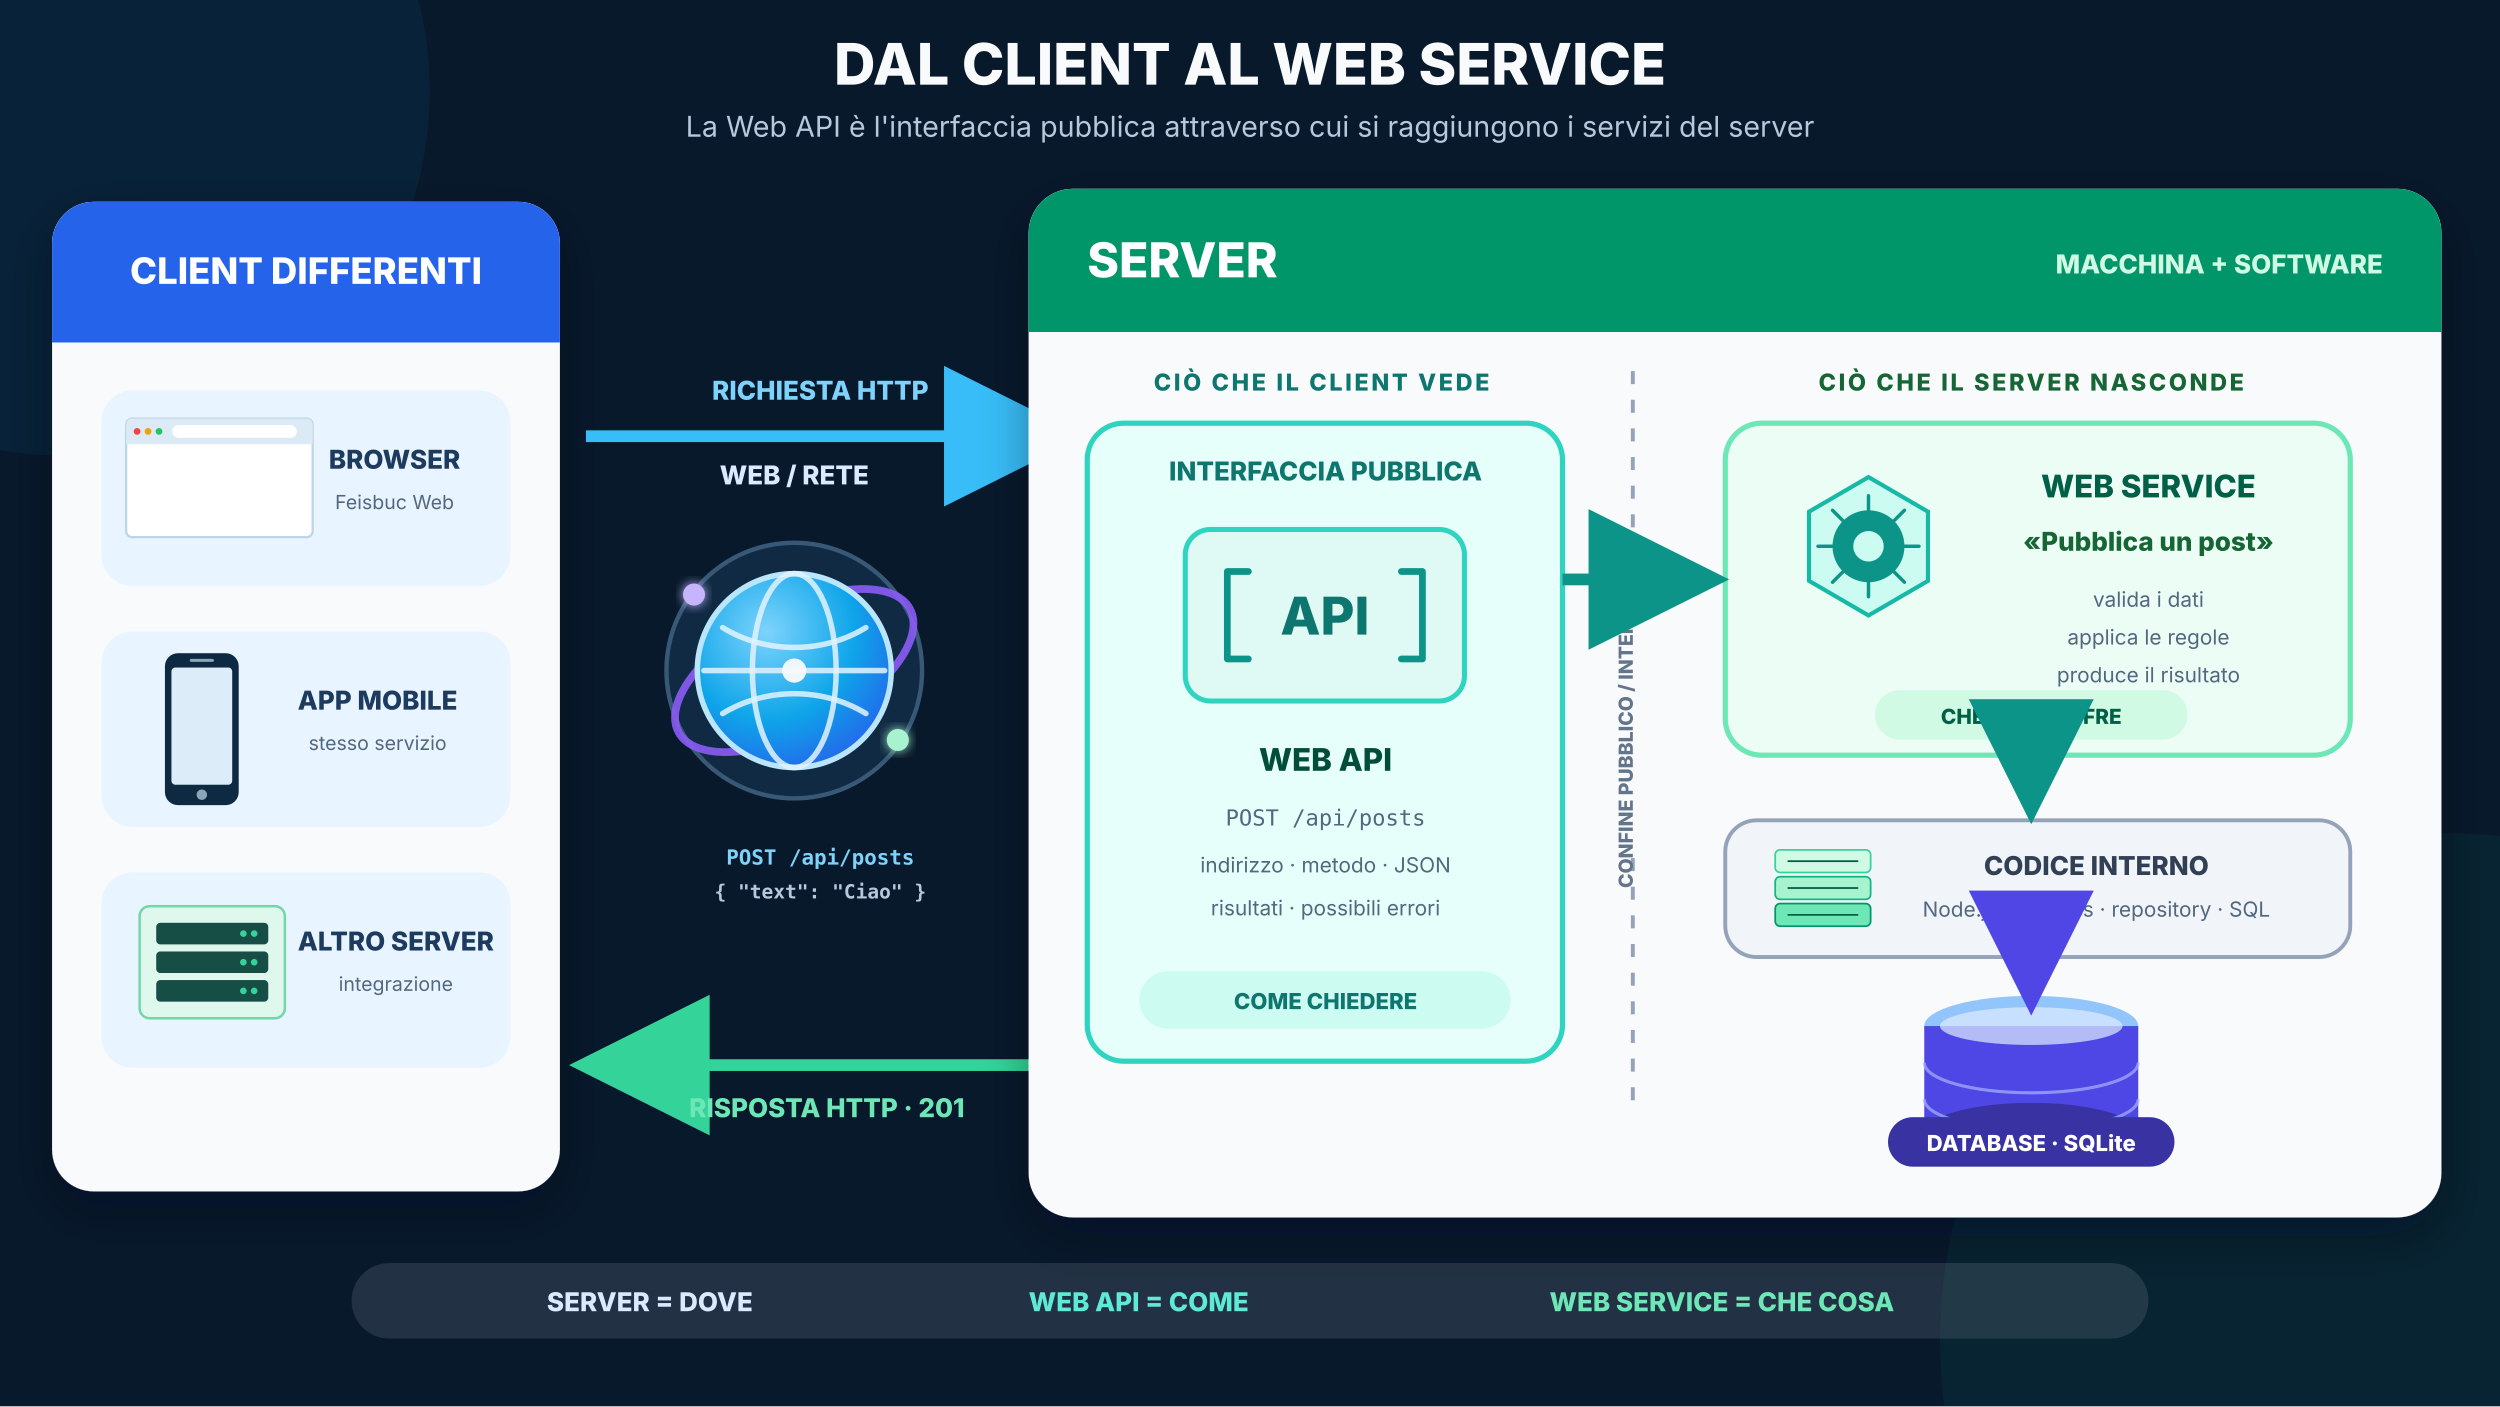
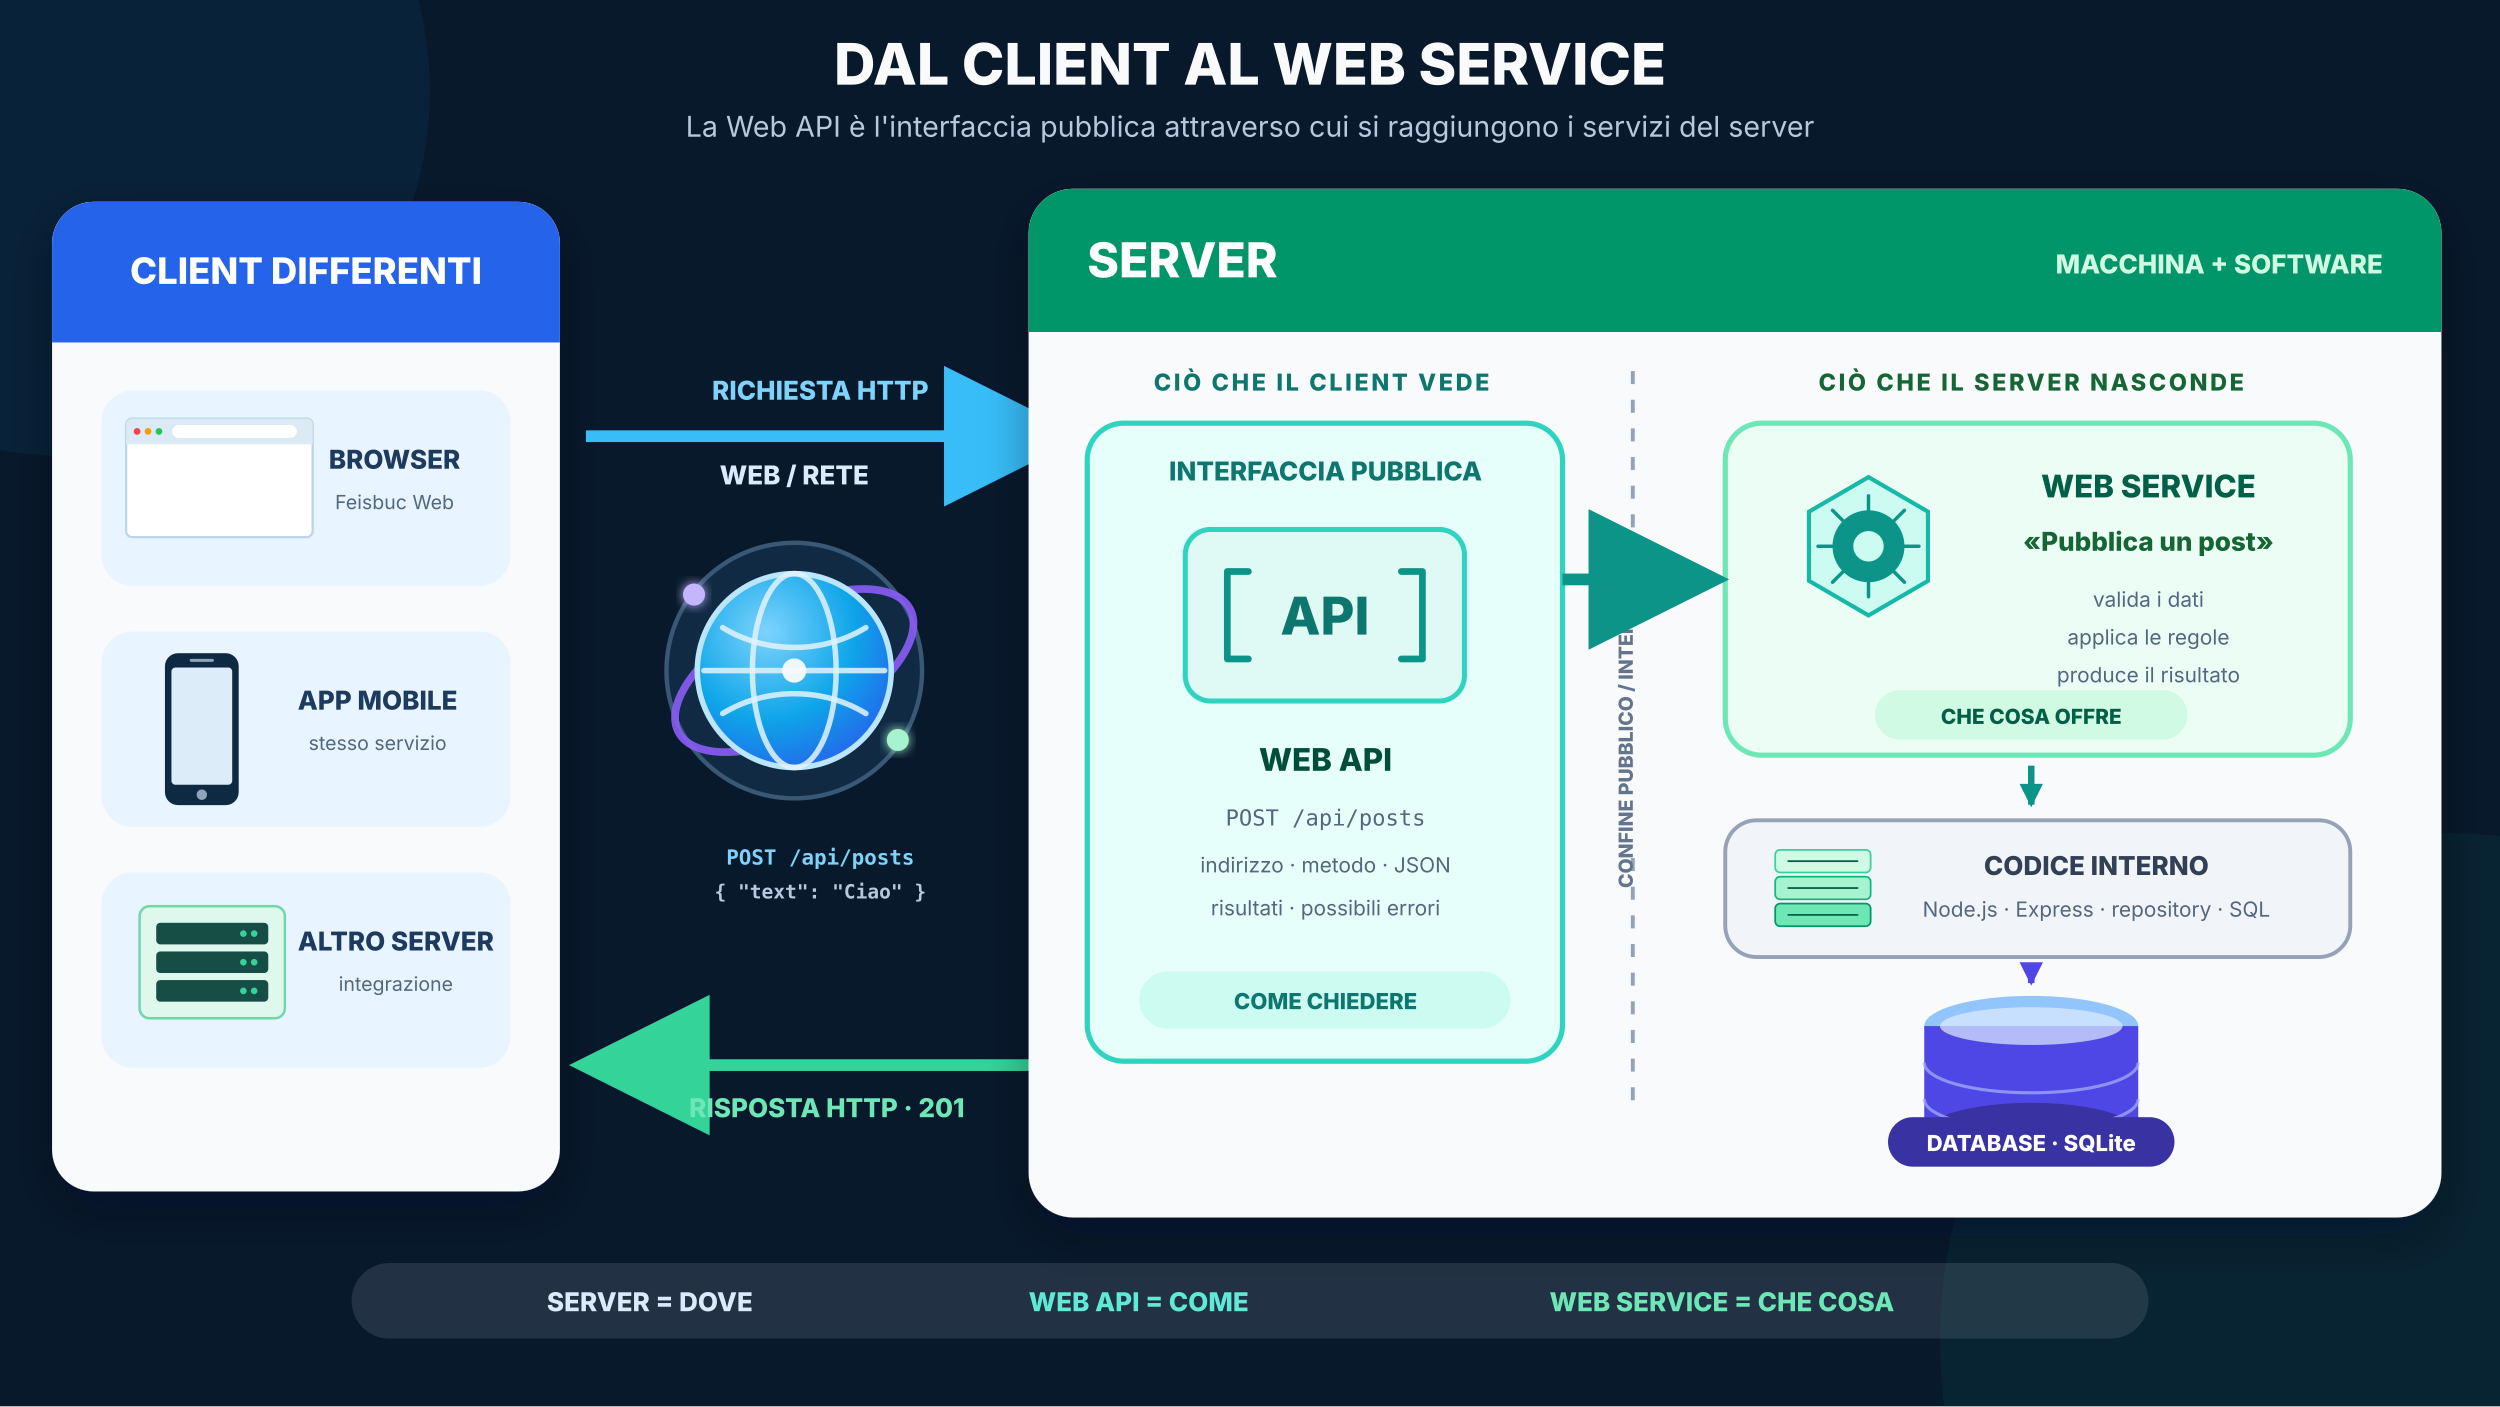
<svg xmlns="http://www.w3.org/2000/svg" width="1920" height="1080" viewBox="0 0 1920 1080" role="img" aria-labelledby="title desc">
  <defs>
    <style>
      .tpsi-line{fill:none;stroke-linecap:round;stroke-linejoin:round;stroke-width:8}
      .tpsi-thin{fill:none;stroke-linecap:round;stroke-linejoin:round;stroke-width:5}
      .tpsi-label{font-family:Inter,Arial,sans-serif;font-weight:800;text-anchor:middle}
      .tpsi-small{font-family:Inter,Arial,sans-serif;font-weight:700;text-anchor:middle}
    </style>
    <symbol id="tpsi-laptop" viewBox="0 0 600 400">
      <rect x="70" y="28" width="460" height="292" rx="24" fill="#102a43" />
      <rect x="92" y="50" width="416" height="248" rx="8" fill="#dcecf8" />
      <path d="M35 320h530l35 47H0z" fill="#718aa4" />
      <rect x="234" y="337" width="132" height="10" rx="5" fill="#b5c7d7" />
    </symbol>
    <symbol id="tpsi-browser" viewBox="0 0 500 320">
      <rect x="3" y="3" width="494" height="314" rx="16" fill="#fff" stroke="#bdd5e8" stroke-width="6" />
      <path d="M3 19A16 16 0 0 1 19 3h462a16 16 0 0 1 16 16v52H3z" fill="#dceaf6" />
      <circle cx="32" cy="37" r="9" fill="#ef4444" />
      <circle cx="61" cy="37" r="9" fill="#f59e0b" />
      <circle cx="90" cy="37" r="9" fill="#22c55e" />
      <rect x="125" y="20" width="330" height="34" rx="17" fill="#fff" />
    </symbol>
    <symbol id="tpsi-smartphone" viewBox="0 0 220 360">
      <rect x="25" y="5" width="170" height="350" rx="30" fill="#102a43" />
      <rect x="40" y="38" width="140" height="270" rx="9" fill="#dcecf8" />
      <rect x="82" y="18" width="56" height="7" rx="4" fill="#8da4b9" />
      <circle cx="110" cy="331" r="12" fill="#8da4b9" />
    </symbol>
    <symbol id="tpsi-user" viewBox="0 0 240 260">
      <circle cx="120" cy="75" r="56" fill="#60a5fa" />
      <path d="M28 246c4-75 39-116 92-116s88 41 92 116z" fill="#2563eb" />
      <circle cx="120" cy="75" r="34" fill="#dbeafe" opacity=".65" />
    </symbol>
    <symbol id="tpsi-server" viewBox="0 0 420 320">
      <rect x="35" y="25" width="350" height="270" rx="24" fill="#dff8ed" stroke="#73d5a8" stroke-width="6" />
      <g fill="#164e45">
        <rect x="75" y="65" width="270" height="52" rx="10" />
        <rect x="75" y="134" width="270" height="52" rx="10" />
        <rect x="75" y="203" width="270" height="52" rx="10" />
      </g>
      <g fill="#34d399">
        <circle cx="311" cy="91" r="8" />
        <circle cx="285" cy="91" r="8" />
        <circle cx="311" cy="160" r="8" />
        <circle cx="285" cy="160" r="8" />
        <circle cx="311" cy="229" r="8" />
        <circle cx="285" cy="229" r="8" />
      </g>
    </symbol>
    <symbol id="tpsi-network" viewBox="0 0 260 260">
      <defs>
        <radialGradient id="tpsi-network-globe" cx="36%" cy="30%" r="78%">
          <stop offset="0" stop-color="#7dd3fc" />
          <stop offset=".58" stop-color="#0ea5e9" />
          <stop offset="1" stop-color="#2563eb" />
        </radialGradient>
        <filter id="tpsi-network-glow" x="-30%" y="-30%" width="160%" height="160%">
          <feGaussianBlur stdDeviation="5" result="blur" />
          <feMerge>
            <feMergeNode in="blur" />
            <feMergeNode in="SourceGraphic" />
          </feMerge>
        </filter>
      </defs>
      <circle cx="130" cy="130" r="116" fill="#102a43" stroke="#385875" stroke-width="4" />
      <ellipse cx="130" cy="130" rx="119" ry="55" transform="rotate(-28 130 130)" fill="none" stroke="#8b5cf6" stroke-width="7" opacity=".9" />
      <circle cx="39" cy="61" r="10" fill="#c4b5fd" filter="url(#tpsi-network-glow)" />
      <circle cx="224" cy="193" r="10" fill="#a7f3d0" filter="url(#tpsi-network-glow)" />
      <circle cx="130" cy="130" r="88" fill="url(#tpsi-network-globe)" stroke="#bae6fd" stroke-width="5" />
      <ellipse cx="130" cy="130" rx="38" ry="88" fill="none" stroke="#e0f2fe" stroke-width="5" opacity=".86" />
      <path d="M48 130h164M65 91c39 24 91 24 130 0M65 169c39-24 91-24 130 0" fill="none" stroke="#e0f2fe" stroke-width="5" stroke-linecap="round" opacity=".86" />
      <circle cx="130" cy="130" r="11" fill="#f8fafc" opacity=".95" />
    </symbol>
    <symbol id="tpsi-cloud" viewBox="0 0 400 260">
      <path d="M88 220C39 220 17 188 24 151c7-36 37-56 69-54 16-47 57-75 105-67 37 6 66 32 78 66 51-5 92 28 95 73 3 33-22 51-55 51z" fill="#dbeafe" stroke="#60a5fa" stroke-width="7" />
    </symbol>
    <symbol id="tpsi-database" viewBox="0 0 420 300">
      <ellipse cx="210" cy="58" rx="170" ry="48" fill="#93c5fd" />
      <rect x="40" y="58" width="340" height="170" fill="#4f46e5" />
      <ellipse cx="210" cy="228" rx="170" ry="48" fill="#3730a3" />
      <ellipse cx="210" cy="58" rx="145" ry="30" fill="#dbeafe" opacity=".72" />
      <path d="M40 116c0 27 76 48 170 48s170-21 170-48M40 174c0 27 76 48 170 48s170-21 170-48" fill="none" stroke="#a5b4fc" stroke-width="5" opacity=".7" />
    </symbol>
    <symbol id="tpsi-api" viewBox="0 0 360 240">
      <rect x="14" y="18" width="332" height="204" rx="30" fill="#dffaf5" stroke="#2dd4bf" stroke-width="6" />
      <path d="M89 68H64v104h25M271 68h25v104h-25" class="tpsi-line" stroke="#0d9488" />
      <text x="180" y="143" fill="#0f766e" font-size="62" class="tpsi-label">API</text>
    </symbol>
    <symbol id="tpsi-service" viewBox="0 0 320 260">
      <polygon points="160,15 246,65 246,165 160,215 74,165 74,65" fill="#ccfbf1" stroke="#14b8a6" stroke-width="6" />
      <circle cx="160" cy="115" r="52" fill="#0d9488" />
      <circle cx="160" cy="115" r="22" fill="#ccfbf1" />
      <path d="M160 42v30M160 158v30M87 115h30M203 115h30M108 63l21 21M191 146l21 21M212 63l-21 21M129 146l-21 21" class="tpsi-thin" stroke="#0d9488" />
    </symbol>
    <symbol id="tpsi-repository" viewBox="0 0 360 280">
      <rect x="45" y="32" width="270" height="64" rx="14" fill="#d1fae5" stroke="#34d399" stroke-width="5" />
      <rect x="45" y="108" width="270" height="64" rx="14" fill="#a7f3d0" stroke="#10b981" stroke-width="5" />
      <rect x="45" y="184" width="270" height="64" rx="14" fill="#6ee7b7" stroke="#059669" stroke-width="5" />
      <path d="M82 64h196M82 140h196M82 216h196" class="tpsi-thin" stroke="#065f46" />
    </symbol>
    <symbol id="tpsi-route" viewBox="0 0 360 280">
      <path d="M180 255V43" class="tpsi-line" stroke="#475569" />
      <path d="M180 62H42l34 42-34 42h138z" fill="#38bdf8" />
      <path d="M180 154h138l-34 42 34 42H180z" fill="#34d399" />
      <circle cx="180" cy="34" r="22" fill="#64748b" />
    </symbol>
    <symbol id="tpsi-document" viewBox="0 0 280 340">
      <path d="M35 10h140l70 70v250H35z" fill="#f8fafc" stroke="#94a3b8" stroke-width="6" />
      <path d="M175 10v70h70" fill="#dbeafe" stroke="#94a3b8" stroke-width="6" />
      <path d="M72 130h136M72 174h136M72 218h105M72 262h120" class="tpsi-thin" stroke="#64748b" />
    </symbol>
    <symbol id="tpsi-terminal" viewBox="0 0 420 280">
      <rect x="10" y="15" width="400" height="250" rx="24" fill="#111827" stroke="#64748b" stroke-width="6" />
      <path d="M10 60h400" stroke="#64748b" stroke-width="5" />
      <circle cx="38" cy="38" r="8" fill="#ef4444" />
      <circle cx="64" cy="38" r="8" fill="#f59e0b" />
      <circle cx="90" cy="38" r="8" fill="#22c55e" />
      <path d="M65 115l38 32-38 32M129 185h95" class="tpsi-line" stroke="#a7f3d0" />
    </symbol>
    <symbol id="tpsi-component" viewBox="0 0 360 280">
      <rect x="20" y="20" width="320" height="240" rx="28" fill="#e0f2fe" stroke="#38bdf8" stroke-width="6" />
      <rect x="54" y="58" width="252" height="44" rx="12" fill="#0ea5e9" />
      <rect x="54" y="124" width="112" height="98" rx="16" fill="#bae6fd" />
      <rect x="188" y="124" width="118" height="38" rx="12" fill="#7dd3fc" />
      <rect x="188" y="184" width="118" height="38" rx="12" fill="#7dd3fc" />
    </symbol>
    <symbol id="tpsi-cookie" viewBox="0 0 280 280">
      <path d="M236 75a48 48 0 0 1-55-54A114 114 0 1 0 259 99a48 48 0 0 1-23-24z" fill="#d6a35d" stroke="#92400e" stroke-width="6" />
      <g fill="#78350f">
        <circle cx="96" cy="91" r="12" />
        <circle cx="79" cy="169" r="14" />
        <circle cx="150" cy="207" r="11" />
        <circle cx="165" cy="126" r="13" />
      </g>
    </symbol>
    <symbol id="tpsi-lock" viewBox="0 0 280 320">
      <rect x="32" y="128" width="216" height="174" rx="28" fill="#fb7185" stroke="#be123c" stroke-width="6" />
      <path d="M78 128V89a62 62 0 0 1 124 0v39" fill="none" stroke="#e11d48" stroke-width="20" stroke-linecap="round" />
      <circle cx="140" cy="202" r="20" fill="#881337" />
      <path d="M140 220v38" stroke="#881337" stroke-width="14" stroke-linecap="round" />
    </symbol>
    <symbol id="tpsi-test" viewBox="0 0 300 320">
      <path d="M108 20h84M126 20v89L55 261a27 27 0 0 0 25 39h140a27 27 0 0 0 25-39l-71-152V20" fill="#ede9fe" stroke="#7c3aed" stroke-width="7" stroke-linecap="round" stroke-linejoin="round" />
      <path d="M83 238h134" stroke="#a78bfa" stroke-width="45" stroke-linecap="round" opacity=".7" />
      <path d="M106 220l31 31 66-76" class="tpsi-line" stroke="#16a34a" />
    </symbol>
    <symbol id="tpsi-health" viewBox="0 0 360 260">
      <rect x="15" y="24" width="330" height="212" rx="34" fill="#ecfdf5" stroke="#34d399" stroke-width="6" />
      <path d="M50 142h62l28-72 54 132 34-82 20 22h62" fill="none" stroke="#059669" stroke-width="10" stroke-linecap="round" stroke-linejoin="round" />
    </symbol>
    <symbol id="tpsi-artifact" viewBox="0 0 340 300">
      <path d="M28 78l142-62 142 62-142 64z" fill="#fbbf24" />
      <path d="M28 78v145l142 64V142z" fill="#d97706" />
      <path d="M312 78v145l-142 64V142z" fill="#f59e0b" />
      <path d="M112 42l143 64v58" fill="none" stroke="#fff7d6" stroke-width="10" opacity=".8" />
    </symbol>
    <symbol id="tpsi-badge-html" viewBox="0 0 180 180">
      <path d="M25 12h130l-13 142-52 15-52-15z" fill="#e44d26" />
      <path d="M90 26v127l39-11 11-116z" fill="#f16529" />
      <text x="90" y="106" fill="white" font-size="33" class="tpsi-label">HTML</text>
    </symbol>
    <symbol id="tpsi-badge-css" viewBox="0 0 180 180">
      <path d="M25 12h130l-13 142-52 15-52-15z" fill="#1572b6" />
      <path d="M90 26v127l39-11 11-116z" fill="#33a9dc" />
      <text x="90" y="106" fill="white" font-size="38" class="tpsi-label">CSS</text>
    </symbol>
    <symbol id="tpsi-badge-js" viewBox="0 0 180 180">
      <rect x="13" y="13" width="154" height="154" rx="14" fill="#f7df1e" />
      <text x="90" y="126" fill="#111827" font-size="72" class="tpsi-label">JS</text>
    </symbol>
    <symbol id="tpsi-badge-node" viewBox="0 0 210 180">
      <polygon points="105,7 191,55 191,133 105,173 19,133 19,55" fill="#3c873a" />
      <text x="105" y="108" fill="white" font-size="38" class="tpsi-label">Node.js</text>
    </symbol>
    <symbol id="tpsi-badge-express" viewBox="0 0 240 150">
      <rect x="8" y="8" width="224" height="134" rx="24" fill="#1f2937" />
      <text x="120" y="91" fill="white" font-size="38" class="tpsi-label">Express</text>
    </symbol>
    <symbol id="tpsi-badge-sqlite" viewBox="0 0 240 150">
      <rect x="8" y="8" width="224" height="134" rx="24" fill="#4f46e5" />
      <text x="120" y="91" fill="white" font-size="40" class="tpsi-label">SQLite</text>
    </symbol>
    <symbol id="tpsi-badge-vue" viewBox="0 0 220 180">
      <path d="M12 18h50l48 82 48-82h50l-98 154z" fill="#41b883" />
      <path d="M62 18h34l14 25 14-25h34l-48 82z" fill="#35495e" />
    </symbol>
    <symbol id="tpsi-badge-react" viewBox="0 0 220 180">
      <circle cx="110" cy="90" r="17" fill="#61dafb" />
      <g fill="none" stroke="#61dafb" stroke-width="7">
        <ellipse cx="110" cy="90" rx="96" ry="36" />
        <ellipse cx="110" cy="90" rx="96" ry="36" transform="rotate(60 110 90)" />
        <ellipse cx="110" cy="90" rx="96" ry="36" transform="rotate(120 110 90)" />
      </g>
    </symbol>
    <symbol id="tpsi-badge-ts" viewBox="0 0 180 180">
      <rect x="12" y="12" width="156" height="156" rx="14" fill="#3178c6" />
      <text x="90" y="126" fill="white" font-size="70" class="tpsi-label">TS</text>
    </symbol>
    <symbol id="tpsi-badge-python" viewBox="0 0 220 180">
      <path d="M110 12c-54 0-51 24-51 24v28h54v9H38S10 70 10 113s25 42 25 42h20v-29s-1-25 25-25h62s23 0 23-23V36s4-24-55-24z" fill="#3776ab" />
      <path d="M110 168c54 0 51-24 51-24v-28h-54v-9h75s28 3 28-40-25-42-25-42h-20v29s1 25-25 25H78s-23 0-23 23v42s-4 24 55 24z" fill="#ffd343" />
      <circle cx="83" cy="39" r="8" fill="white" />
      <circle cx="137" cy="141" r="8" fill="white" />
    </symbol>
  </defs>
  <defs>
    <filter id="serviceShadow" x="-20%" y="-20%" width="140%" height="150%">
      <feDropShadow dx="0" dy="14" stdDeviation="18" flood-color="#020617" flood-opacity=".34" />
    </filter>
    <marker id="serviceRequest" markerWidth="12" markerHeight="12" refX="10" refY="6" orient="auto">
      <path d="M0 0l12 6-12 6z" fill="#38bdf8" />
    </marker>
    <marker id="serviceResponse" markerWidth="12" markerHeight="12" refX="10" refY="6" orient="auto">
      <path d="M0 0l12 6-12 6z" fill="#34d399" />
    </marker>
    <marker id="serviceInternal" markerWidth="12" markerHeight="12" refX="10" refY="6" orient="auto">
      <path d="M0 0l12 6-12 6z" fill="#0d9488" />
    </marker>
-     <marker id="serviceData" markerWidth="12" markerHeight="12" refX="10" refY="6" orient="auto">
-       <path d="M0 0l12 6-12 6z" fill="#4f46e5" />
+     <marker id="serviceInternalSmall" markerWidth="18" markerHeight="18" refX="16" refY="9" orient="auto" markerUnits="userSpaceOnUse">
+       <path d="M0 0l18 9-18 9z" fill="#0d9488" />
+     </marker>
+     <marker id="serviceData" markerWidth="18" markerHeight="18" refX="16" refY="9" orient="auto" markerUnits="userSpaceOnUse">
+       <path d="M0 0l18 9-18 9z" fill="#4f46e5" />
    </marker>
  </defs>
  <rect width="1920" height="1080" fill="#08192c" />
  <circle cx="50" cy="70" r="280" fill="#0ea5e9" opacity=".07" />
  <circle cx="1880" cy="1030" r="390" fill="#10b981" opacity=".07" />
  <text x="960" y="65" text-anchor="middle" fill="#f8fafc" font-family="Inter,Arial,sans-serif" font-size="44" font-weight="800">DAL CLIENT AL WEB SERVICE</text>
  <text x="960" y="105" text-anchor="middle" fill="#b8c8dc" font-family="Inter,Arial,sans-serif" font-size="22">La Web API è l'interfaccia pubblica attraverso cui si raggiungono i servizi del server</text>
  <g filter="url(#serviceShadow)" font-family="Inter,Arial,sans-serif">
    <rect x="40" y="155" width="390" height="760" rx="32" fill="#f8fafc" />
    <path d="M72 155h326a32 32 0 0 1 32 32v76H40v-76a32 32 0 0 1 32-32z" fill="#2563eb" />
    <text x="235" y="218" text-anchor="middle" fill="white" font-size="28" font-weight="800">CLIENT DIFFERENTI</text>
    <rect x="78" y="300" width="314" height="150" rx="24" fill="#e8f4ff" />
    <use href="#tpsi-browser" x="96" y="320" width="145" height="94" />
    <text x="303" y="360" text-anchor="middle" fill="#1e3a5f" font-size="20" font-weight="800">BROWSER</text>
    <text x="303" y="391" text-anchor="middle" fill="#52677f" font-size="15">Feisbuc Web</text>
    <rect x="78" y="485" width="314" height="150" rx="24" fill="#e8f4ff" />
    <use href="#tpsi-smartphone" x="118" y="500" width="74" height="120" />
    <text x="290" y="545" text-anchor="middle" fill="#1e3a5f" font-size="20" font-weight="800">APP MOBILE</text>
    <text x="290" y="576" text-anchor="middle" fill="#52677f" font-size="15">stesso servizio</text>
    <rect x="78" y="670" width="314" height="150" rx="24" fill="#e8f4ff" />
    <use href="#tpsi-server" x="96" y="688" width="134" height="102" />
    <text x="304" y="730" text-anchor="middle" fill="#1e3a5f" font-size="20" font-weight="800">ALTRO SERVER</text>
    <text x="304" y="761" text-anchor="middle" fill="#52677f" font-size="15">integrazione</text>
  </g>
  <use href="#tpsi-network" x="500" y="405" width="220" height="220" />
  <g font-family="Inter,Arial,sans-serif" text-anchor="middle" font-weight="800">
    <text x="610" y="372" fill="#dbeafe" font-size="20">WEB / RETE</text>
    <path d="M450 335h365" fill="none" stroke="#38bdf8" stroke-width="9" marker-end="url(#serviceRequest)" />
    <text x="630" y="307" fill="#7dd3fc" font-size="20">RICHIESTA HTTP</text>
    <text x="630" y="664" fill="#7dd3fc" font-family="ui-monospace,Menlo,monospace" font-size="16">POST /api/posts</text>
    <text x="630" y="690" fill="#b8c8dc" font-family="ui-monospace,Menlo,monospace" font-size="15">{ "text": "Ciao" }</text>
    <path d="M820 818H455" fill="none" stroke="#34d399" stroke-width="9" marker-end="url(#serviceResponse)" />
    <text x="635" y="858" fill="#6ee7b7" font-size="20">RISPOSTA HTTP · 201</text>
  </g>
  <g filter="url(#serviceShadow)" font-family="Inter,Arial,sans-serif">
    <rect x="790" y="145" width="1085" height="790" rx="34" fill="#f8fafc" />
    <path d="M824 145h1017a34 34 0 0 1 34 34v76H790v-76a34 34 0 0 1 34-34z" fill="#059669" />
    <text x="835" y="213" fill="white" font-size="37" font-weight="800">SERVER</text>
    <text x="1830" y="210" text-anchor="end" fill="#d1fae5" font-size="20" font-weight="800">MACCHINA + SOFTWARE</text>
    <text x="1015" y="300" text-anchor="middle" fill="#0f766e" font-size="18" font-weight="800" letter-spacing="2">CIÒ CHE IL CLIENT VEDE</text>
    <rect x="835" y="325" width="365" height="490" rx="28" fill="#e6fffa" stroke="#2dd4bf" stroke-width="4" />
    <text x="1018" y="369" text-anchor="middle" fill="#0f766e" font-size="20" font-weight="800">INTERFACCIA PUBBLICA</text>
    <use href="#tpsi-api" x="900" y="395" width="235" height="155" />
    <text x="1018" y="592" text-anchor="middle" fill="#064e3b" font-size="24" font-weight="800">WEB API</text>
    <text x="1018" y="634" text-anchor="middle" fill="#52677f" font-family="ui-monospace,Menlo,monospace" font-size="17">POST /api/posts</text>
    <text x="1018" y="670" text-anchor="middle" fill="#52677f" font-size="16">indirizzo · metodo · JSON</text>
    <text x="1018" y="703" text-anchor="middle" fill="#52677f" font-size="16">risultati · possibili errori</text>
    <rect x="875" y="746" width="285" height="44" rx="22" fill="#ccfbf1" />
    <text x="1018" y="775" text-anchor="middle" fill="#0f766e" font-size="17" font-weight="800">COME CHIEDERE</text>
    <path d="M1254 285v560" fill="none" stroke="#94a3b8" stroke-width="3" stroke-dasharray="10 12" />
    <rect x="1215" y="475" width="78" height="180" rx="28" fill="#f8fafc" />
    <text x="1254" y="568" text-anchor="middle" fill="#64748b" font-size="15" font-weight="800" transform="rotate(-90 1254 568)">CONFINE PUBBLICO / INTERNO</text>
    <text x="1560" y="300" text-anchor="middle" fill="#166534" font-size="18" font-weight="800" letter-spacing="2">CIÒ CHE IL SERVER NASCONDE</text>
    <rect x="1325" y="325" width="480" height="255" rx="28" fill="#ecfdf5" stroke="#6ee7b7" stroke-width="4" />
    <use href="#tpsi-service" x="1350" y="355" width="170" height="145" />
    <text x="1650" y="382" text-anchor="middle" fill="#065f46" font-size="24" font-weight="800">WEB SERVICE</text>
    <text x="1650" y="423" text-anchor="middle" fill="#166534" font-size="20" font-weight="800">«Pubblica un post»</text>
    <text x="1650" y="466" text-anchor="middle" fill="#52677f" font-size="16">valida i dati</text>
    <text x="1650" y="495" text-anchor="middle" fill="#52677f" font-size="16">applica le regole</text>
    <text x="1650" y="524" text-anchor="middle" fill="#52677f" font-size="16">produce il risultato</text>
    <rect x="1440" y="530" width="240" height="38" rx="19" fill="#d1fae5" />
    <text x="1560" y="556" text-anchor="middle" fill="#065f46" font-size="16" font-weight="800">CHE COSA OFFRE</text>
    <rect x="1325" y="630" width="480" height="105" rx="24" fill="#f1f5f9" stroke="#94a3b8" stroke-width="3" />
    <use href="#tpsi-repository" x="1350" y="644" width="100" height="76" />
    <text x="1610" y="672" text-anchor="middle" fill="#334155" font-size="20" font-weight="800">CODICE INTERNO</text>
    <text x="1610" y="704" text-anchor="middle" fill="#52677f" font-size="16">Node.js · Express · repository · SQL</text>
    <use href="#tpsi-database" x="1435" y="760" width="250" height="145" />
    <rect x="1450" y="858" width="220" height="38" rx="19" fill="#3730a3" />
    <text x="1560" y="884" text-anchor="middle" fill="white" font-size="17" font-weight="800">DATABASE · SQLite</text>
  </g>
  <path d="M1200 445h110" fill="none" stroke="#0d9488" stroke-width="9" marker-end="url(#serviceInternal)" />
-   <path d="M1560 582v35" fill="none" stroke="#0d9488" stroke-width="8" marker-end="url(#serviceInternal)" />
-   <path d="M1560 736v28" fill="none" stroke="#4f46e5" stroke-width="8" marker-end="url(#serviceData)" />
+   <path d="M1560 588v30" fill="none" stroke="#0d9488" stroke-width="5" marker-end="url(#serviceInternalSmall)" />
+   <path d="M1560 741v14" fill="none" stroke="#4f46e5" stroke-width="5" marker-end="url(#serviceData)" />
  <g font-family="Inter,Arial,sans-serif" font-weight="800">
    <rect x="270" y="970" width="1380" height="58" rx="29" fill="#e2e8f0" opacity=".12" />
    <text x="420" y="1007" fill="#dbeafe" font-size="20">SERVER = DOVE</text>
    <text x="790" y="1007" fill="#5eead4" font-size="20">WEB API = COME</text>
    <text x="1190" y="1007" fill="#6ee7b7" font-size="20">WEB SERVICE = CHE COSA</text>
  </g>
</svg>
